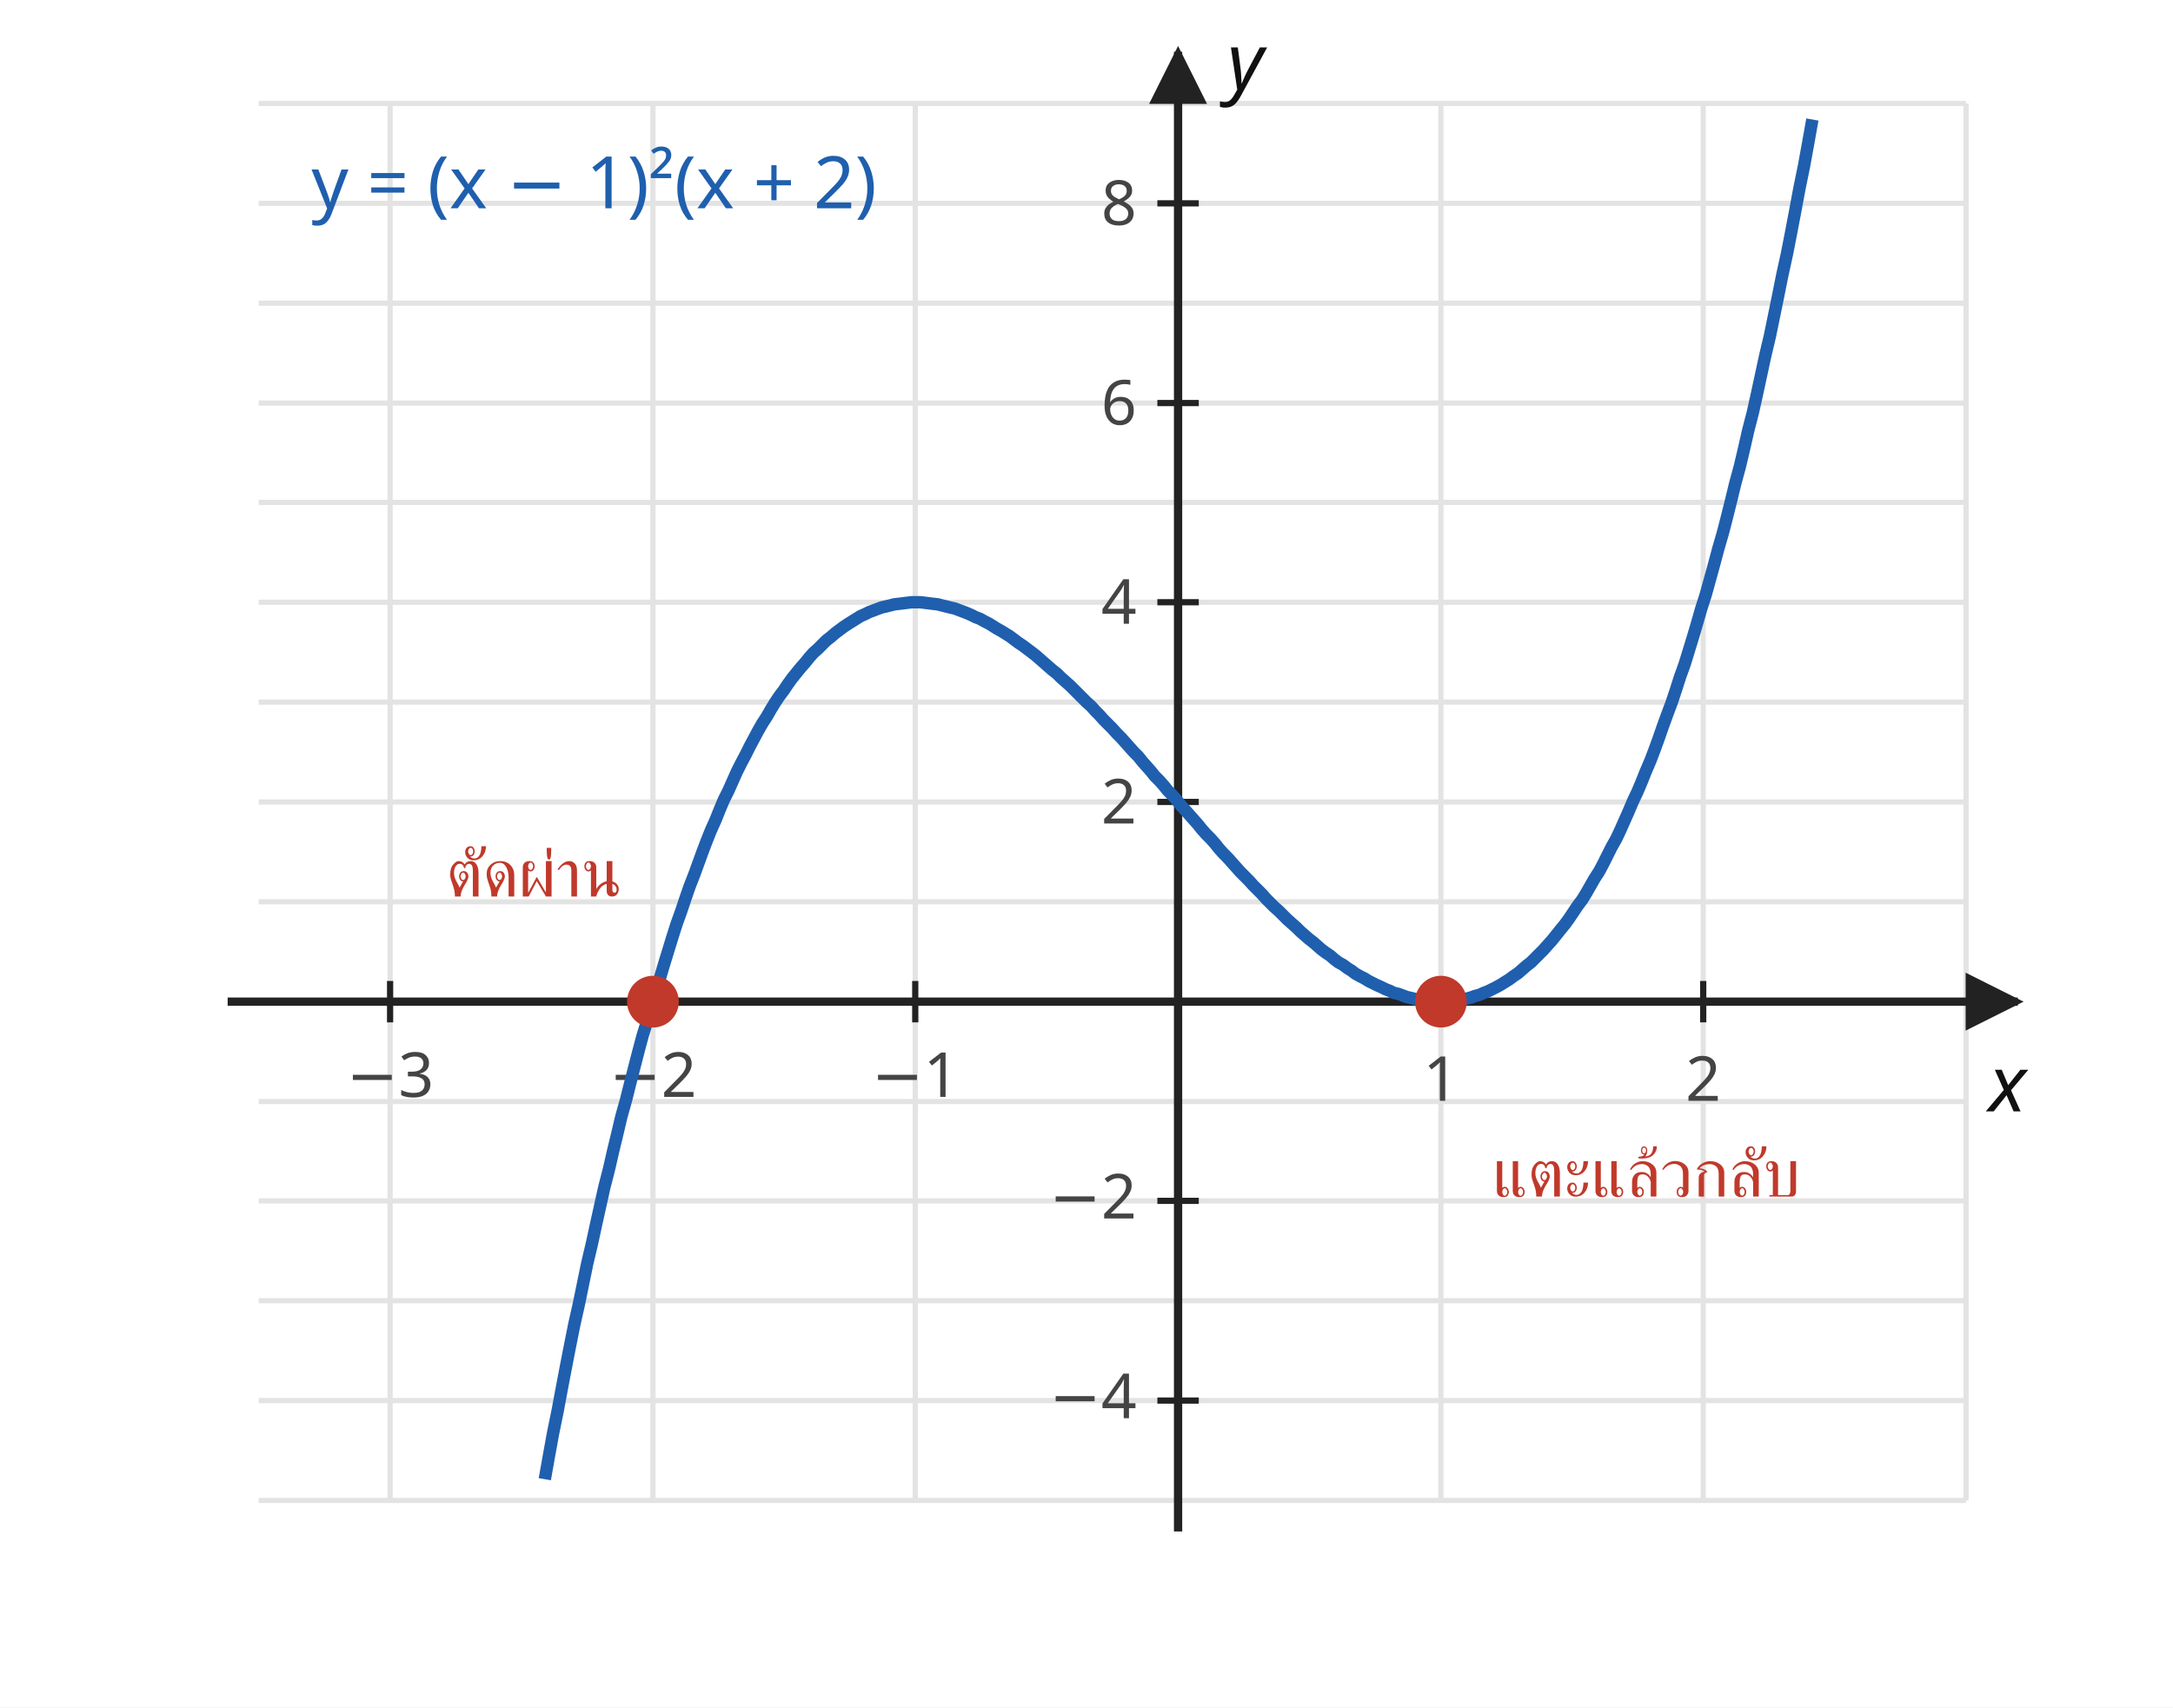
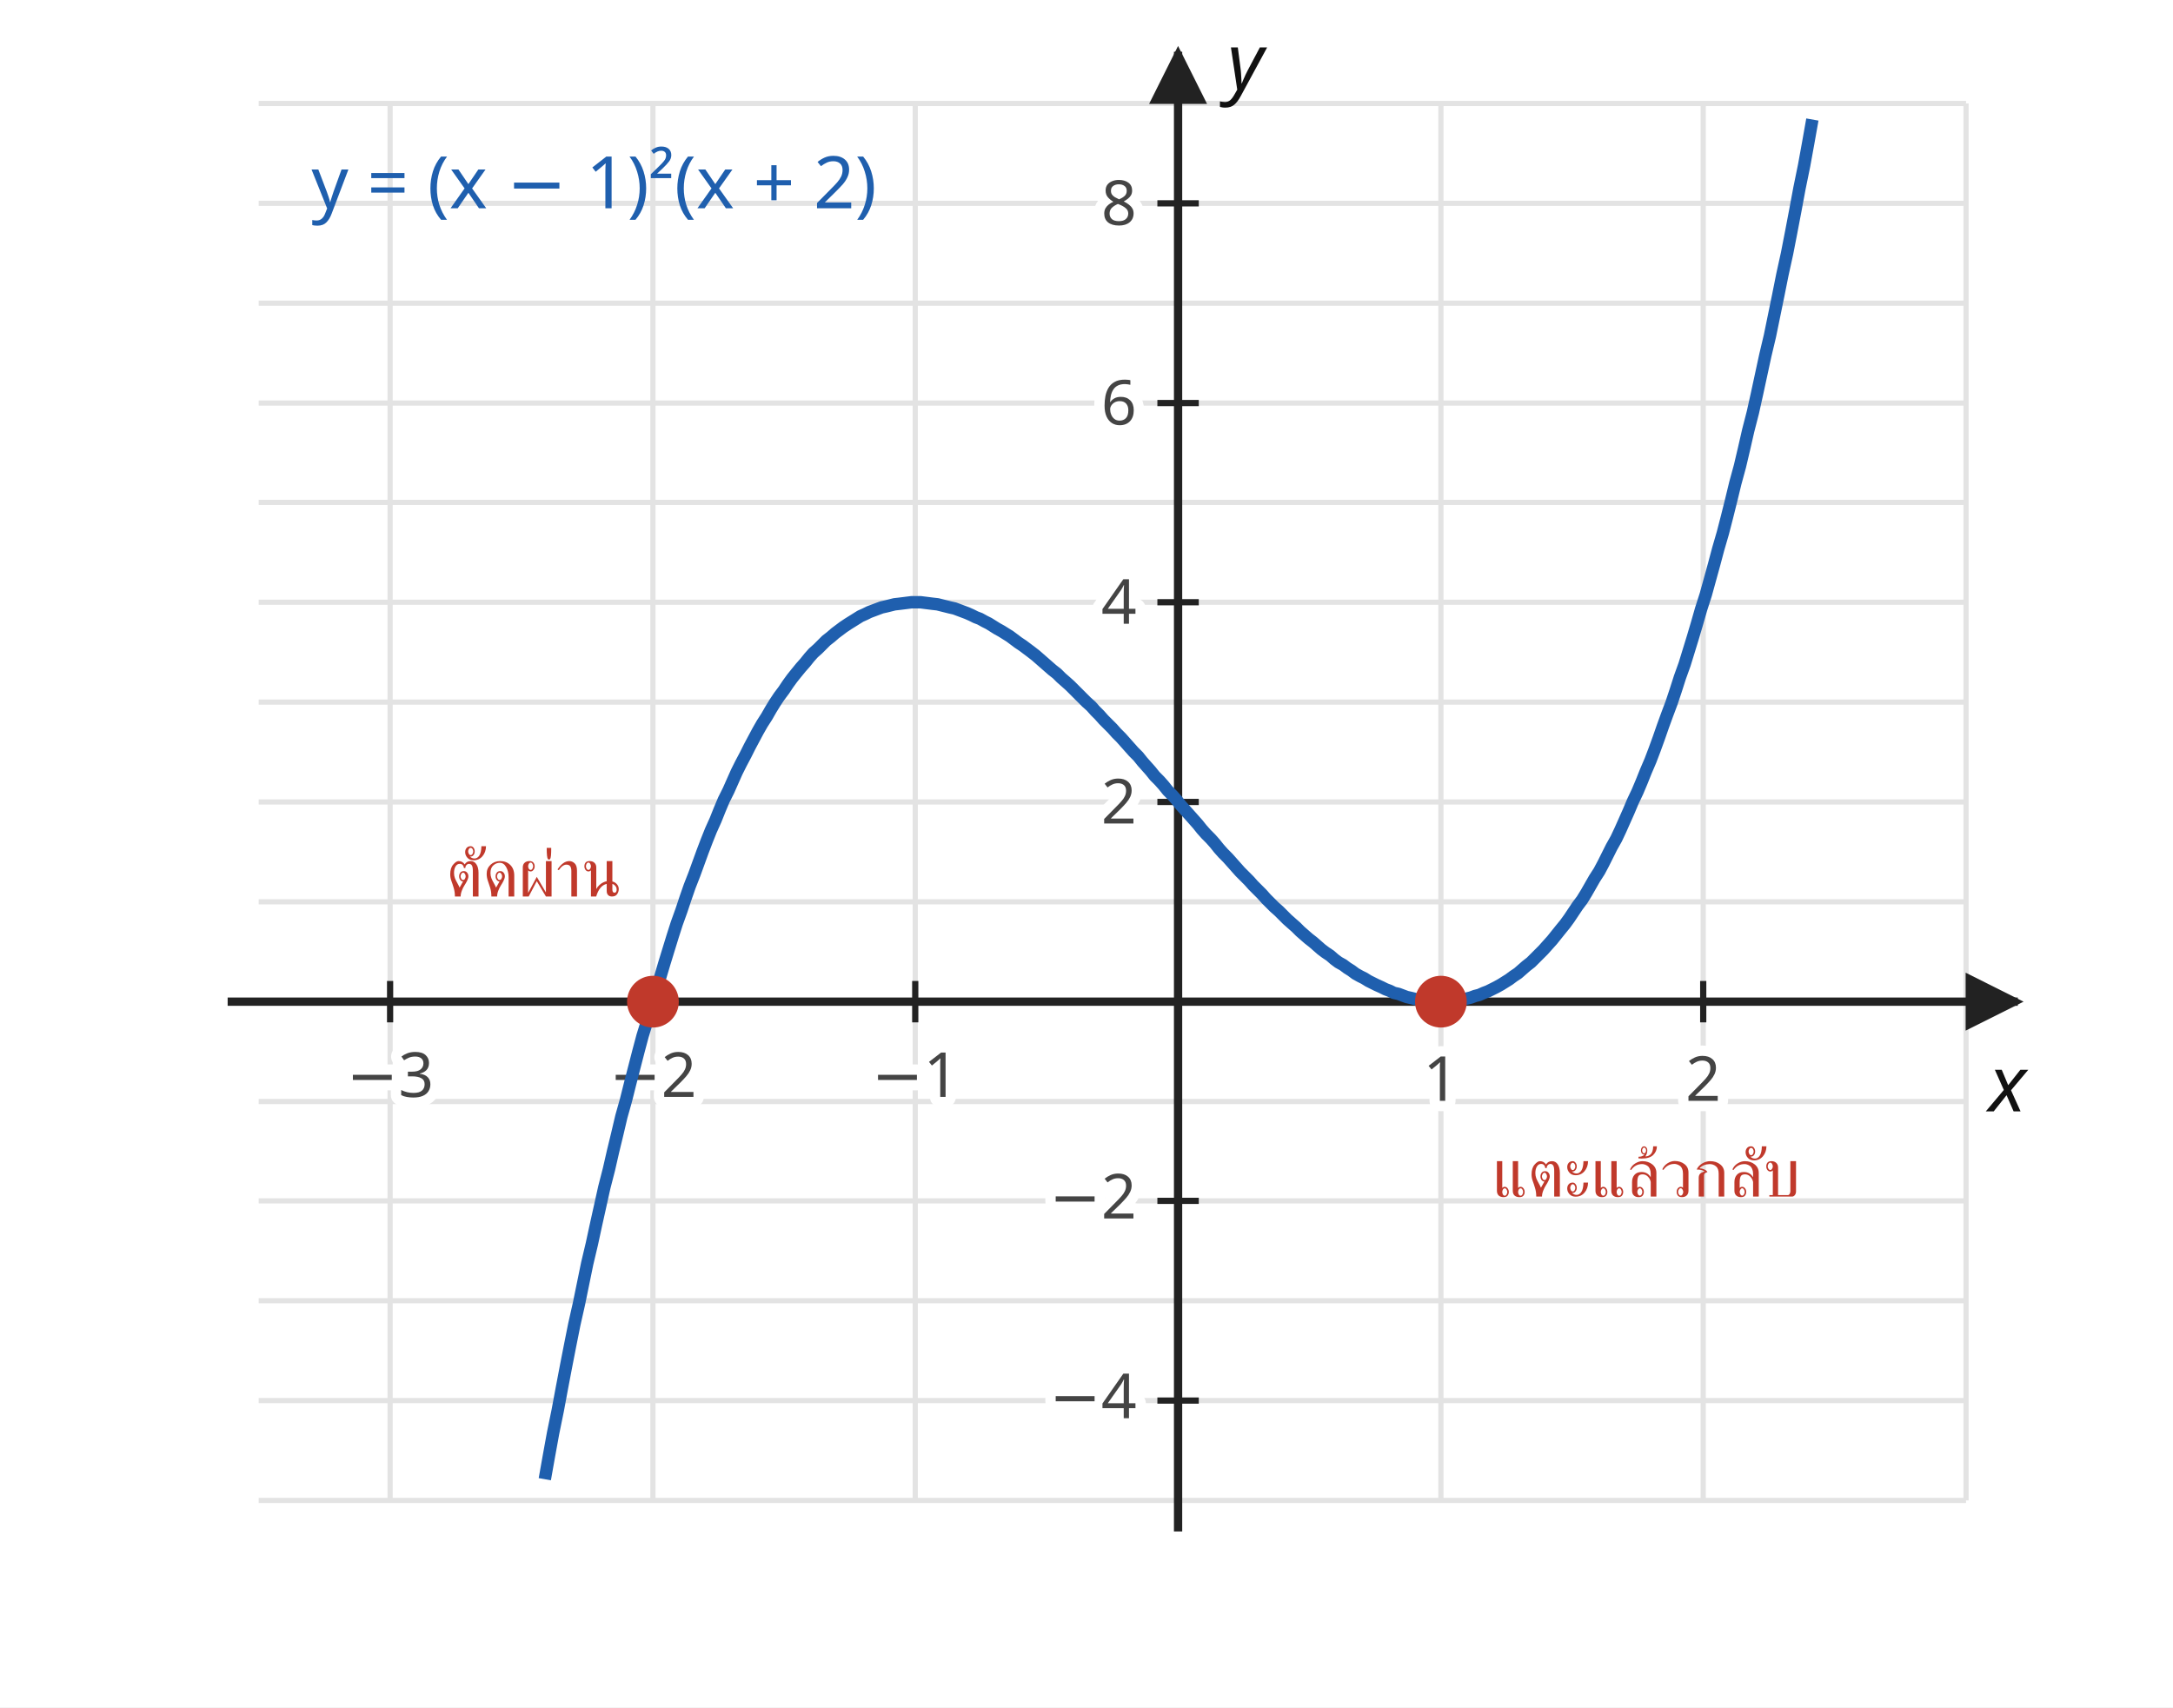
<svg xmlns="http://www.w3.org/2000/svg" viewBox="0 0 420 330" width="420" height="330" font-family="sans-serif">
  <defs>
    <marker id="arr222" viewBox="0 0 10 10" refX="9" refY="5" markerWidth="7" markerHeight="7" orient="auto-start-reverse">
      <path d="M0,0 L10,5 L0,10 z" fill="#222" />
    </marker>
  </defs>
  <rect width="420" height="330" fill="#fff" />
  <line x1="75.4" y1="290.0" x2="75.4" y2="20.0" stroke="#e3e3e3" stroke-width="1" />
  <line x1="126.2" y1="290.0" x2="126.2" y2="20.0" stroke="#e3e3e3" stroke-width="1" />
  <line x1="176.9" y1="290.0" x2="176.9" y2="20.0" stroke="#e3e3e3" stroke-width="1" />
  <line x1="227.7" y1="290.0" x2="227.7" y2="20.0" stroke="#e3e3e3" stroke-width="1" />
  <line x1="278.5" y1="290.0" x2="278.5" y2="20.0" stroke="#e3e3e3" stroke-width="1" />
  <line x1="329.2" y1="290.0" x2="329.2" y2="20.0" stroke="#e3e3e3" stroke-width="1" />
  <line x1="380.0" y1="290.0" x2="380.0" y2="20.0" stroke="#e3e3e3" stroke-width="1" />
  <line x1="50.0" y1="290.0" x2="380.0" y2="290.0" stroke="#e3e3e3" stroke-width="1" />
  <line x1="50.0" y1="270.7" x2="380.0" y2="270.7" stroke="#e3e3e3" stroke-width="1" />
  <line x1="50.0" y1="251.4" x2="380.0" y2="251.4" stroke="#e3e3e3" stroke-width="1" />
  <line x1="50.0" y1="232.1" x2="380.0" y2="232.1" stroke="#e3e3e3" stroke-width="1" />
  <line x1="50.0" y1="212.9" x2="380.0" y2="212.9" stroke="#e3e3e3" stroke-width="1" />
  <line x1="50.0" y1="193.6" x2="380.0" y2="193.6" stroke="#e3e3e3" stroke-width="1" />
  <line x1="50.0" y1="174.3" x2="380.0" y2="174.3" stroke="#e3e3e3" stroke-width="1" />
  <line x1="50.0" y1="155.0" x2="380.0" y2="155.0" stroke="#e3e3e3" stroke-width="1" />
  <line x1="50.0" y1="135.7" x2="380.0" y2="135.7" stroke="#e3e3e3" stroke-width="1" />
  <line x1="50.0" y1="116.4" x2="380.0" y2="116.4" stroke="#e3e3e3" stroke-width="1" />
  <line x1="50.0" y1="97.1" x2="380.0" y2="97.1" stroke="#e3e3e3" stroke-width="1" />
  <line x1="50.0" y1="77.9" x2="380.0" y2="77.9" stroke="#e3e3e3" stroke-width="1" />
  <line x1="50.0" y1="58.6" x2="380.0" y2="58.6" stroke="#e3e3e3" stroke-width="1" />
  <line x1="50.0" y1="39.3" x2="380.0" y2="39.3" stroke="#e3e3e3" stroke-width="1" />
  <line x1="50.0" y1="20.0" x2="380.0" y2="20.0" stroke="#e3e3e3" stroke-width="1" />
  <line x1="44.0" y1="193.6" x2="390.0" y2="193.6" stroke="#222" stroke-width="1.6" marker-end="url(#arr222)" />
  <line x1="227.7" y1="296.0" x2="227.7" y2="10.0" stroke="#222" stroke-width="1.6" marker-end="url(#arr222)" />
  <text x="388.0" y="209.6" font-size="15" text-anchor="middle" dominant-baseline="middle" fill="#111" font-style="italic">x</text>
  <text x="240.7" y="12.0" font-size="15" text-anchor="middle" dominant-baseline="middle" fill="#111" font-style="italic">y</text>
  <line x1="75.4" y1="189.6" x2="75.4" y2="197.6" stroke="#222" stroke-width="1.2" />
-   <text x="75.4" y="208.6" font-size="12" text-anchor="middle" dominant-baseline="middle" fill="#444">−3</text>
+   <text x="75.4" y="208.6" font-size="12" text-anchor="middle" dominant-baseline="middle" fill="#444" stroke="#fff" stroke-width="4" paint-order="stroke" stroke-linejoin="round">−3</text>
  <line x1="126.2" y1="189.6" x2="126.2" y2="197.6" stroke="#222" stroke-width="1.2" />
-   <text x="126.2" y="208.6" font-size="12" text-anchor="middle" dominant-baseline="middle" fill="#444">−2</text>
+   <text x="126.2" y="208.6" font-size="12" text-anchor="middle" dominant-baseline="middle" fill="#444" stroke="#fff" stroke-width="4" paint-order="stroke" stroke-linejoin="round">−2</text>
  <line x1="176.9" y1="189.6" x2="176.9" y2="197.6" stroke="#222" stroke-width="1.2" />
-   <text x="176.9" y="208.6" font-size="12" text-anchor="middle" dominant-baseline="middle" fill="#444">−1</text>
+   <text x="176.9" y="208.6" font-size="12" text-anchor="middle" dominant-baseline="middle" fill="#444" stroke="#fff" stroke-width="4" paint-order="stroke" stroke-linejoin="round">−1</text>
  <line x1="278.5" y1="189.6" x2="278.5" y2="197.6" stroke="#222" stroke-width="1.2" />
-   <text x="278.5" y="208.6" font-size="12" text-anchor="middle" dominant-baseline="middle" fill="#444">1</text>
+   <text x="278.5" y="208.6" font-size="12" text-anchor="middle" dominant-baseline="middle" fill="#444" stroke="#fff" stroke-width="4" paint-order="stroke" stroke-linejoin="round">1</text>
  <line x1="329.2" y1="189.6" x2="329.2" y2="197.6" stroke="#222" stroke-width="1.2" />
-   <text x="329.2" y="208.6" font-size="12" text-anchor="middle" dominant-baseline="middle" fill="#444">2</text>
+   <text x="329.2" y="208.6" font-size="12" text-anchor="middle" dominant-baseline="middle" fill="#444" stroke="#fff" stroke-width="4" paint-order="stroke" stroke-linejoin="round">2</text>
  <line x1="223.7" y1="270.7" x2="231.7" y2="270.7" stroke="#222" stroke-width="1.2" />
-   <text x="219.7" y="270.7" font-size="12" text-anchor="end" dominant-baseline="middle" fill="#444">−4</text>
+   <text x="219.7" y="270.7" font-size="12" text-anchor="end" dominant-baseline="middle" fill="#444" stroke="#fff" stroke-width="4" paint-order="stroke" stroke-linejoin="round">−4</text>
  <line x1="223.7" y1="232.1" x2="231.7" y2="232.1" stroke="#222" stroke-width="1.2" />
-   <text x="219.7" y="232.1" font-size="12" text-anchor="end" dominant-baseline="middle" fill="#444">−2</text>
+   <text x="219.7" y="232.1" font-size="12" text-anchor="end" dominant-baseline="middle" fill="#444" stroke="#fff" stroke-width="4" paint-order="stroke" stroke-linejoin="round">−2</text>
  <line x1="223.7" y1="155.0" x2="231.7" y2="155.0" stroke="#222" stroke-width="1.2" />
-   <text x="219.7" y="155.0" font-size="12" text-anchor="end" dominant-baseline="middle" fill="#444">2</text>
+   <text x="219.7" y="155.0" font-size="12" text-anchor="end" dominant-baseline="middle" fill="#444" stroke="#fff" stroke-width="4" paint-order="stroke" stroke-linejoin="round">2</text>
  <line x1="223.7" y1="116.4" x2="231.7" y2="116.4" stroke="#222" stroke-width="1.2" />
-   <text x="219.7" y="116.4" font-size="12" text-anchor="end" dominant-baseline="middle" fill="#444">4</text>
+   <text x="219.7" y="116.4" font-size="12" text-anchor="end" dominant-baseline="middle" fill="#444" stroke="#fff" stroke-width="4" paint-order="stroke" stroke-linejoin="round">4</text>
  <line x1="223.7" y1="77.9" x2="231.7" y2="77.9" stroke="#222" stroke-width="1.2" />
-   <text x="219.7" y="77.9" font-size="12" text-anchor="end" dominant-baseline="middle" fill="#444">6</text>
+   <text x="219.7" y="77.9" font-size="12" text-anchor="end" dominant-baseline="middle" fill="#444" stroke="#fff" stroke-width="4" paint-order="stroke" stroke-linejoin="round">6</text>
  <line x1="223.7" y1="39.3" x2="231.7" y2="39.3" stroke="#222" stroke-width="1.2" />
-   <text x="219.7" y="39.3" font-size="12" text-anchor="end" dominant-baseline="middle" fill="#444">8</text>
+   <text x="219.7" y="39.3" font-size="12" text-anchor="end" dominant-baseline="middle" fill="#444" stroke="#fff" stroke-width="4" paint-order="stroke" stroke-linejoin="round">8</text>
  <polyline points="105.3,285.9 106.1,281.4 106.9,277.0 107.8,272.6 108.6,268.3 109.4,264.1 110.2,260.0 111.0,256.0 111.9,252.0 112.7,248.1 113.5,244.2 114.4,240.4 115.2,236.7 116.0,233.1 116.8,229.5 117.7,226.0 118.5,222.5 119.3,219.2 120.1,215.8 121.0,212.6 121.8,209.4 122.6,206.3 123.4,203.2 124.2,200.2 125.1,197.3 125.9,194.4 126.7,191.6 127.6,188.9 128.4,186.2 129.2,183.6 130.0,181.0 130.8,178.5 131.7,176.0 132.5,173.6 133.3,171.3 134.2,169.0 135.0,166.8 135.8,164.6 136.6,162.5 137.4,160.5 138.3,158.5 139.1,156.5 139.9,154.6 140.8,152.8 141.6,151.0 142.4,149.2 143.2,147.6 144.1,145.9 144.9,144.3 145.7,142.8 146.5,141.3 147.3,139.9 148.2,138.5 149.0,137.1 149.8,135.8 150.6,134.6 151.5,133.4 152.3,132.2 153.1,131.1 153.9,130.1 154.8,129.0 155.6,128.1 156.4,127.1 157.2,126.2 158.1,125.4 158.9,124.6 159.7,123.8 160.6,123.1 161.4,122.4 162.2,121.8 163.0,121.2 163.9,120.6 164.7,120.1 165.5,119.6 166.3,119.1 167.2,118.7 168.0,118.3 168.8,118.0 169.6,117.7 170.4,117.4 171.3,117.2 172.1,117.0 172.9,116.8 173.8,116.7 174.6,116.6 175.4,116.5 176.2,116.4 177.1,116.4 177.9,116.4 178.7,116.5 179.5,116.6 180.3,116.7 181.2,116.8 182.0,117.0 182.8,117.2 183.6,117.4 184.5,117.6 185.3,117.9 186.1,118.2 186.9,118.5 187.8,118.9 188.6,119.3 189.4,119.6 190.3,120.1 191.1,120.5 191.9,121.0 192.7,121.5 193.6,122.0 194.4,122.5 195.2,123.0 196.0,123.6 196.8,124.2 197.7,124.8 198.5,125.4 199.3,126.0 200.2,126.7 201.0,127.4 201.8,128.1 202.6,128.8 203.4,129.5 204.3,130.2 205.1,131.0 205.9,131.7 206.8,132.5 207.6,133.3 208.4,134.1 209.2,134.9 210.0,135.7 210.9,136.5 211.7,137.4 212.5,138.2 213.3,139.1 214.2,140.0 215.0,140.8 215.8,141.7 216.7,142.6 217.5,143.5 218.3,144.4 219.1,145.3 220.0,146.2 220.8,147.2 221.6,148.1 222.4,149.0 223.2,150.0 224.1,150.9 224.9,151.8 225.7,152.8 226.6,153.7 227.4,154.6 228.2,155.6 229.0,156.5 229.9,157.5 230.7,158.4 231.5,159.3 232.3,160.3 233.1,161.2 234.0,162.1 234.8,163.0 235.6,164.0 236.4,164.9 237.3,165.8 238.1,166.7 238.9,167.6 239.7,168.5 240.6,169.4 241.4,170.2 242.2,171.1 243.1,172.0 243.9,172.8 244.7,173.7 245.5,174.5 246.3,175.3 247.2,176.1 248.0,176.9 248.8,177.7 249.7,178.5 250.5,179.2 251.3,180.0 252.1,180.7 252.9,181.4 253.8,182.1 254.6,182.8 255.4,183.5 256.2,184.1 257.1,184.7 257.9,185.4 258.7,186.0 259.6,186.5 260.4,187.1 261.2,187.6 262.0,188.2 262.9,188.7 263.7,189.1 264.5,189.6 265.3,190.0 266.1,190.4 267.0,190.8 267.8,191.2 268.6,191.5 269.4,191.9 270.3,192.1 271.1,192.4 271.9,192.7 272.8,192.9 273.6,193.1 274.4,193.2 275.2,193.3 276.0,193.4 276.9,193.5 277.7,193.6 278.5,193.6 279.4,193.6 280.2,193.5 281.0,193.4 281.8,193.3 282.6,193.2 283.5,193.0 284.3,192.8 285.1,192.5 285.9,192.3 286.8,191.9 287.6,191.6 288.4,191.2 289.2,190.8 290.1,190.3 290.9,189.8 291.7,189.3 292.5,188.7 293.4,188.1 294.2,187.4 295.0,186.7 295.9,186.0 296.7,185.2 297.5,184.4 298.3,183.6 299.1,182.7 300.0,181.7 300.8,180.7 301.6,179.7 302.5,178.6 303.3,177.5 304.1,176.3 304.9,175.1 305.8,173.9 306.6,172.6 307.4,171.2 308.2,169.8 309.1,168.4 309.9,166.9 310.7,165.3 311.5,163.7 312.4,162.1 313.2,160.4 314.0,158.6 314.8,156.8 315.6,154.9 316.5,153.0 317.3,151.1 318.1,149.1 319.0,147.0 319.8,144.9 320.6,142.7 321.4,140.4 322.2,138.2 323.1,135.8 323.9,133.4 324.7,130.9 325.6,128.4 326.4,125.8 327.2,123.2 328.0,120.5 328.8,117.7 329.7,114.9 330.5,112.0 331.3,109.1 332.1,106.1 333.0,103.0 333.8,99.9 334.6,96.7 335.4,93.4 336.3,90.1 337.1,86.7 337.9,83.2 338.8,79.7 339.6,76.1 340.4,72.4 341.2,68.7 342.1,64.9 342.9,61.0 343.7,57.1 344.5,53.1 345.4,49.0 346.2,44.9 347.0,40.7 347.8,36.4 348.7,32.0 349.5,27.6 350.3,23.1" fill="none" stroke="#1f5fae" stroke-width="2.4" stroke-linejoin="round" />
  <circle cx="126.2" cy="193.6" r="5" fill="#c0392b" />
  <circle cx="278.5" cy="193.6" r="5" fill="#c0392b" />
  <text x="120.2" y="169.6" font-size="13" text-anchor="end" dominant-baseline="middle" fill="#c0392b">ตัดผ่าน</text>
  <text x="288.5" y="227.6" font-size="13" text-anchor="start" dominant-baseline="middle" fill="#c0392b">แตะแล้วกลับ</text>
  <text x="60.2" y="35.4" font-size="14" text-anchor="start" dominant-baseline="middle" fill="#1f5fae">y = (x − 1)²(x + 2)</text>
</svg>
